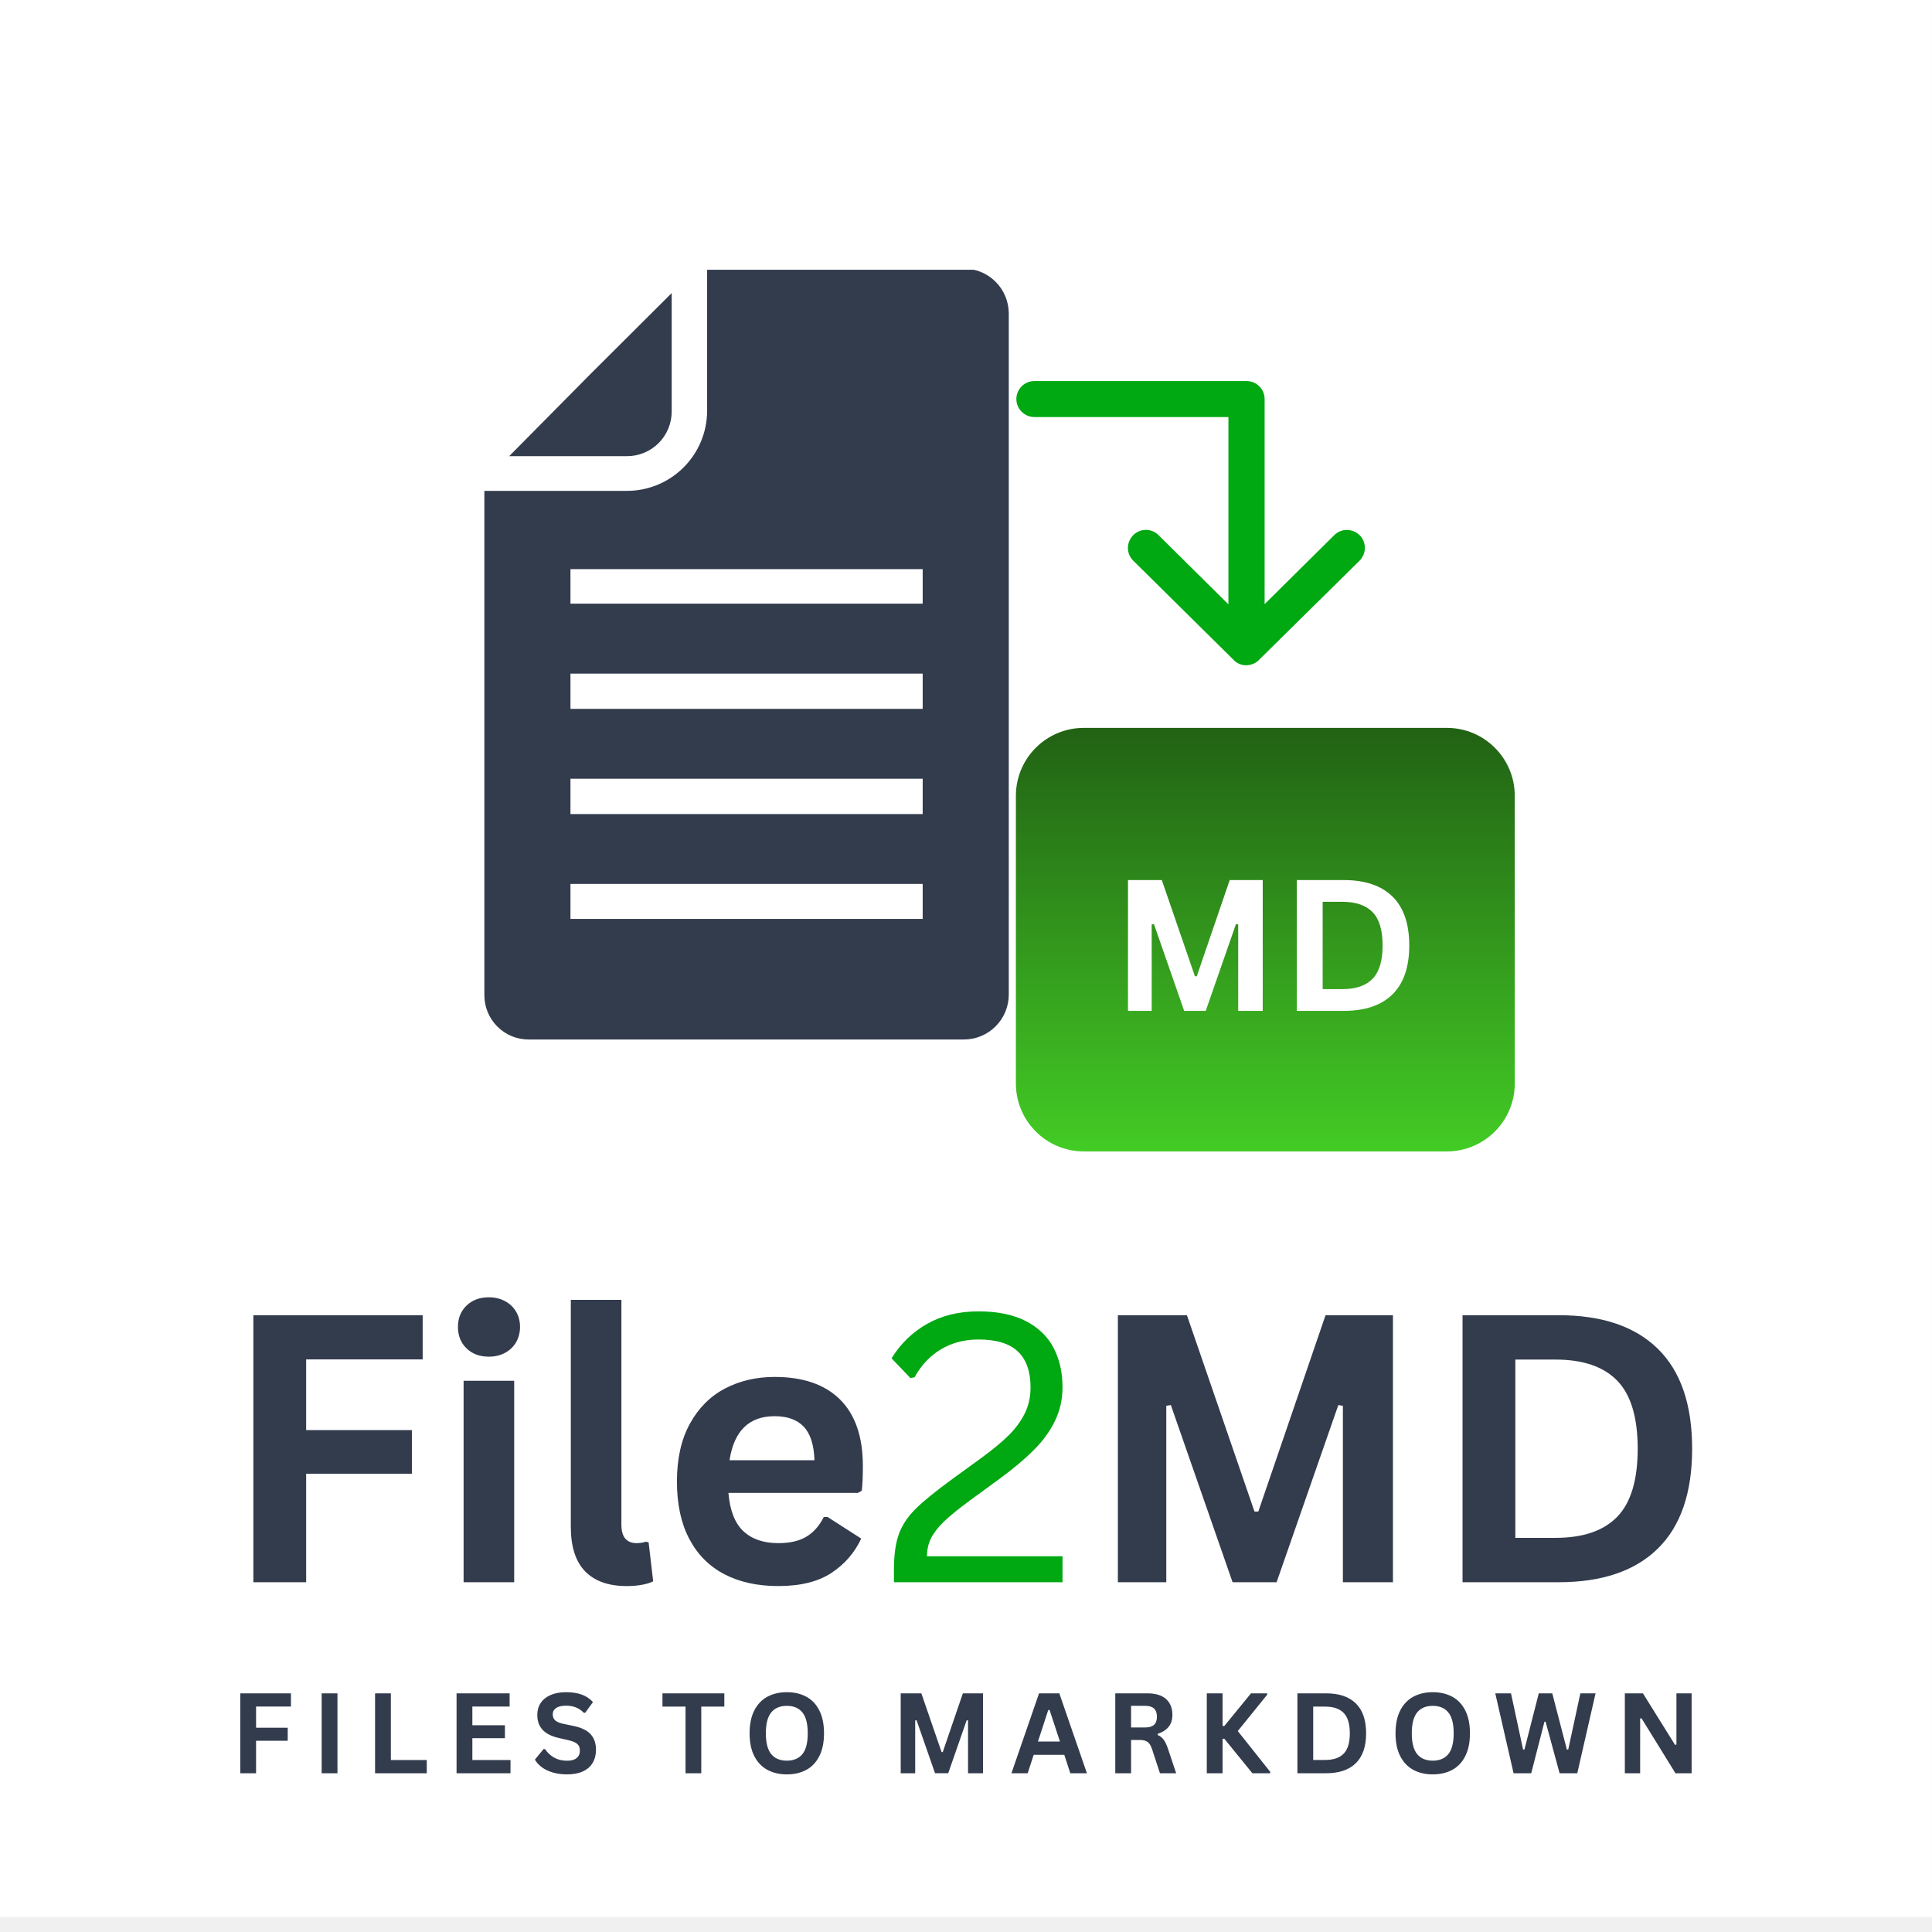
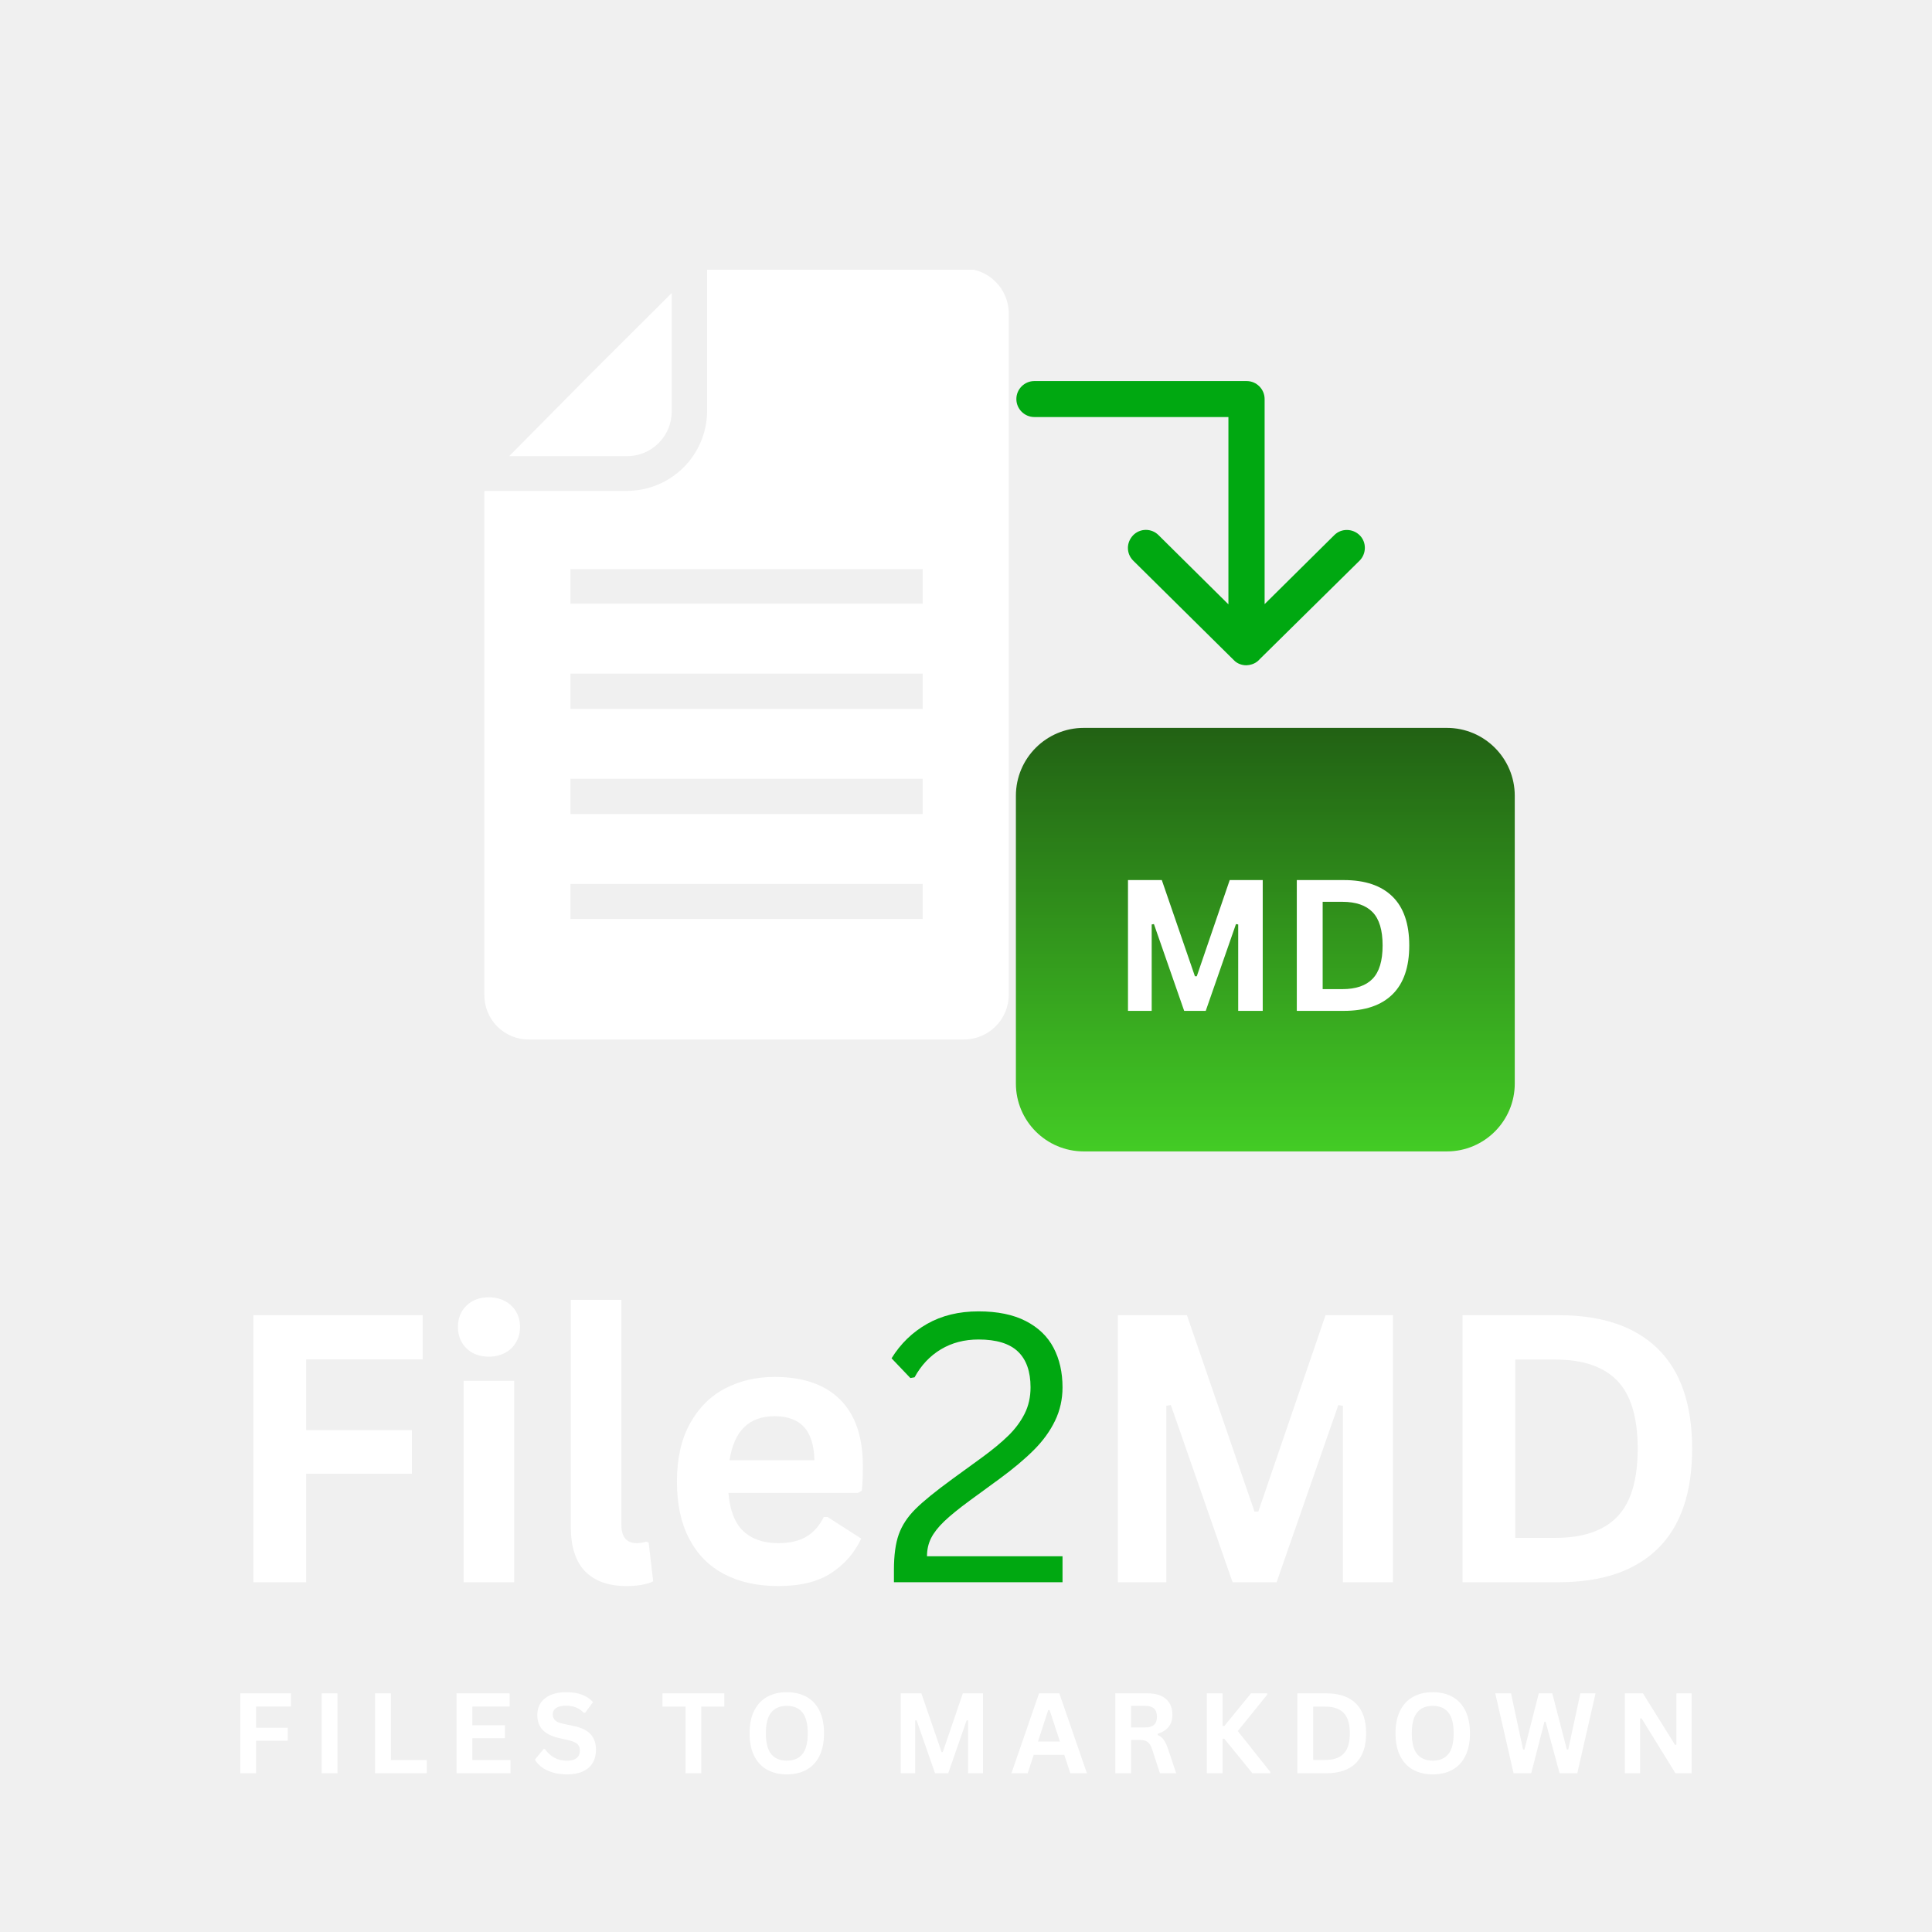
<svg xmlns="http://www.w3.org/2000/svg" width="2048" height="2048" viewBox="0 0 1536 1536">
  <defs>
    <clipPath id="a">
-       <path d="M0 0h1536v1524.02H0Zm0 0" />
+       <path d="M808 302.95h278V528.7H808Zm0 0" />
+     </clipPath>
+     <clipPath id="b">
+       <path d="M385 214.465h418V827H385Zm0 0" />
    </clipPath>
    <clipPath id="c">
-       <path d="M0 0h1536v1524.02H0Zm0 0" />
-     </clipPath>
-     <clipPath id="b">
-       <path d="M0 0h1536v1525H0z" />
+       <path d="M807.664 578.688h397.227V915.41H807.664Zm0 0" />
    </clipPath>
    <clipPath id="d">
-       <path d="M808 302.95h278V528.7H808Zm0 0" />
+       <path d="M861.664 578.688h288.621c29.82 0 54 24.175 54 54V861.41c0 29.82-24.18 54-54 54h-288.62c-29.825 0-54-24.18-54-54V632.688c0-29.825 24.175-54 54-54m0 0" />
+     </clipPath>
+     <clipPath id="f">
+       <path d="M.664.688h396.613V337.41H.664Zm0 0" />
+     </clipPath>
+     <clipPath id="g">
+       <path d="M54.664.688h288.621c29.82 0 54 24.175 54 54V283.41c0 29.82-24.18 54-54 54H54.665c-29.825 0-54-24.18-54-54V54.687c0-29.824 24.175-54 54-54m0 0" />
    </clipPath>
    <clipPath id="e">
-       <path d="M385 214.465h418V827H385Zm0 0" />
-     </clipPath>
-     <clipPath id="f">
-       <path d="M807.664 578.688h397.227V915.41H807.664Zm0 0" />
-     </clipPath>
-     <clipPath id="g">
-       <path d="M861.664 578.688h288.621c29.82 0 54 24.175 54 54V861.41c0 29.82-24.18 54-54 54h-288.62c-29.825 0-54-24.18-54-54V632.688c0-29.825 24.175-54 54-54m0 0" />
-     </clipPath>
-     <clipPath id="i">
-       <path d="M.664.688h396.613V337.41H.664Zm0 0" />
-     </clipPath>
-     <clipPath id="j">
-       <path d="M54.664.688h288.621c29.82 0 54 24.175 54 54V283.41c0 29.82-24.18 54-54 54H54.665c-29.825 0-54-24.18-54-54V54.687c0-29.824 24.175-54 54-54m0 0" />
-     </clipPath>
-     <clipPath id="h">
      <path d="M0 0h398v338H0z" />
    </clipPath>
-     <linearGradient id="k" x1="150.77" x2="150.77" y1="0" y2="256" gradientTransform="translate(.656 .686)scale(1.31532)" gradientUnits="userSpaceOnUse">
+     <linearGradient id="h" x1="150.77" x2="150.77" y1="0" y2="256" gradientTransform="translate(.656 .686)scale(1.31532)" gradientUnits="userSpaceOnUse">
      <stop offset="0" stop-color="#226214" />
      <stop offset=".008" stop-color="#226214" />
      <stop offset=".016" stop-color="#226314" />
      <stop offset=".023" stop-color="#236414" />
      <stop offset=".031" stop-color="#236514" />
      <stop offset=".039" stop-color="#236615" />
      <stop offset=".047" stop-color="#236715" />
      <stop offset=".055" stop-color="#246715" />
      <stop offset=".063" stop-color="#246815" />
      <stop offset=".07" stop-color="#246915" />
      <stop offset=".078" stop-color="#246a15" />
      <stop offset=".086" stop-color="#256b15" />
      <stop offset=".094" stop-color="#256c16" />
      <stop offset=".102" stop-color="#256c16" />
      <stop offset=".109" stop-color="#256d16" />
      <stop offset=".117" stop-color="#266e16" />
      <stop offset=".125" stop-color="#266f16" />
      <stop offset=".133" stop-color="#267016" />
      <stop offset=".141" stop-color="#277016" />
      <stop offset=".148" stop-color="#277116" />
      <stop offset=".156" stop-color="#277217" />
      <stop offset=".164" stop-color="#277317" />
      <stop offset=".172" stop-color="#287417" />
      <stop offset=".18" stop-color="#287517" />
      <stop offset=".188" stop-color="#287517" />
      <stop offset=".195" stop-color="#287617" />
      <stop offset=".203" stop-color="#297717" />
      <stop offset=".211" stop-color="#297818" />
      <stop offset=".219" stop-color="#297918" />
      <stop offset=".227" stop-color="#297a18" />
      <stop offset=".234" stop-color="#2a7a18" />
      <stop offset=".242" stop-color="#2a7b18" />
      <stop offset=".25" stop-color="#2a7c18" />
      <stop offset=".258" stop-color="#2a7d18" />
      <stop offset=".266" stop-color="#2b7e18" />
      <stop offset=".273" stop-color="#2b7f19" />
      <stop offset=".281" stop-color="#2b7f19" />
      <stop offset=".289" stop-color="#2b8019" />
      <stop offset=".297" stop-color="#2c8119" />
      <stop offset=".305" stop-color="#2c8219" />
      <stop offset=".313" stop-color="#2c8319" />
      <stop offset=".32" stop-color="#2c8419" />
      <stop offset=".328" stop-color="#2d841a" />
      <stop offset=".336" stop-color="#2d851a" />
      <stop offset=".344" stop-color="#2d861a" />
      <stop offset=".352" stop-color="#2d871a" />
      <stop offset=".359" stop-color="#2e881a" />
      <stop offset=".367" stop-color="#2e891a" />
      <stop offset=".375" stop-color="#2e891a" />
      <stop offset=".383" stop-color="#2e8a1a" />
      <stop offset=".391" stop-color="#2f8b1b" />
      <stop offset=".398" stop-color="#2f8c1b" />
      <stop offset=".406" stop-color="#2f8d1b" />
      <stop offset=".414" stop-color="#308d1b" />
      <stop offset=".422" stop-color="#308e1b" />
      <stop offset=".43" stop-color="#308f1b" />
      <stop offset=".438" stop-color="#30901b" />
      <stop offset=".445" stop-color="#31911b" />
      <stop offset=".453" stop-color="#31921c" />
      <stop offset=".461" stop-color="#31921c" />
      <stop offset=".469" stop-color="#31931c" />
      <stop offset=".477" stop-color="#32941c" />
      <stop offset=".484" stop-color="#32951c" />
      <stop offset=".492" stop-color="#32961c" />
      <stop offset=".5" stop-color="#32971c" />
      <stop offset=".508" stop-color="#33971d" />
      <stop offset=".516" stop-color="#33981d" />
      <stop offset=".523" stop-color="#33991d" />
      <stop offset=".531" stop-color="#339a1d" />
      <stop offset=".539" stop-color="#349b1d" />
      <stop offset=".547" stop-color="#349c1d" />
      <stop offset=".555" stop-color="#349c1d" />
      <stop offset=".563" stop-color="#349d1d" />
      <stop offset=".57" stop-color="#359e1e" />
      <stop offset=".578" stop-color="#359f1e" />
      <stop offset=".586" stop-color="#35a01e" />
      <stop offset=".594" stop-color="#35a11e" />
      <stop offset=".602" stop-color="#36a11e" />
      <stop offset=".609" stop-color="#36a21e" />
      <stop offset=".617" stop-color="#36a31e" />
      <stop offset=".625" stop-color="#36a41f" />
      <stop offset=".633" stop-color="#37a51f" />
      <stop offset=".641" stop-color="#37a51f" />
      <stop offset=".648" stop-color="#37a61f" />
      <stop offset=".656" stop-color="#38a71f" />
      <stop offset=".664" stop-color="#38a81f" />
      <stop offset=".672" stop-color="#38a91f" />
      <stop offset=".68" stop-color="#38aa1f" />
      <stop offset=".688" stop-color="#39aa20" />
      <stop offset=".695" stop-color="#39ab20" />
      <stop offset=".703" stop-color="#39ac20" />
      <stop offset=".711" stop-color="#39ad20" />
      <stop offset=".719" stop-color="#3aae20" />
      <stop offset=".727" stop-color="#3aaf20" />
      <stop offset=".734" stop-color="#3aaf20" />
      <stop offset=".742" stop-color="#3ab021" />
      <stop offset=".75" stop-color="#3bb121" />
      <stop offset=".758" stop-color="#3bb221" />
      <stop offset=".766" stop-color="#3bb321" />
      <stop offset=".773" stop-color="#3bb421" />
      <stop offset=".781" stop-color="#3cb421" />
      <stop offset=".789" stop-color="#3cb521" />
      <stop offset=".797" stop-color="#3cb621" />
      <stop offset=".805" stop-color="#3cb722" />
      <stop offset=".813" stop-color="#3db822" />
      <stop offset=".82" stop-color="#3db922" />
      <stop offset=".828" stop-color="#3db922" />
      <stop offset=".836" stop-color="#3dba22" />
      <stop offset=".844" stop-color="#3ebb22" />
      <stop offset=".852" stop-color="#3ebc22" />
      <stop offset=".859" stop-color="#3ebd23" />
      <stop offset=".867" stop-color="#3ebe23" />
      <stop offset=".875" stop-color="#3fbe23" />
      <stop offset=".883" stop-color="#3fbf23" />
      <stop offset=".891" stop-color="#3fc023" />
      <stop offset=".898" stop-color="#40c123" />
      <stop offset=".906" stop-color="#40c223" />
      <stop offset=".914" stop-color="#40c223" />
      <stop offset=".922" stop-color="#40c324" />
      <stop offset=".93" stop-color="#41c424" />
      <stop offset=".938" stop-color="#41c524" />
      <stop offset=".945" stop-color="#41c624" />
      <stop offset=".953" stop-color="#41c724" />
      <stop offset=".961" stop-color="#42c724" />
      <stop offset=".969" stop-color="#42c824" />
      <stop offset=".977" stop-color="#42c925" />
      <stop offset=".984" stop-color="#42ca25" />
      <stop offset=".992" stop-color="#43cb25" />
      <stop offset="1" stop-color="#43cc25" />
    </linearGradient>
  </defs>
  <g clip-path="url(#a)">
-     <g clip-path="url(#b)">
-       <g clip-path="url(#c)">
-         <path fill="#fff" d="M0 0h1535.926v1524.02H0Zm0 0" />
-       </g>
-     </g>
+     <path fill="#00a811" d="M990.93 528.922c.539 0 1.074-.18 1.61-.18.358 0 .714 0 1.073-.18 3.04-.535 5.899-2.144 7.864-4.468l79.378-78.301c5.543-5.543 5.72-14.66.18-20.203-5.543-5.543-14.66-5.723-20.203-.18l-55.422 54.883V317.25c0-7.863-6.433-14.3-14.3-14.3H822.343c-7.864 0-14.301 6.437-14.301 14.3 0 7.867 6.437 14.305 14.3 14.305H976.63v148.918l-55.602-55.063c-5.539-5.543-14.656-5.543-20.199.18-2.683 2.86-4.113 6.433-4.113 10.012 0 3.753 1.43 7.328 4.293 10.191l79.91 79.016c2.684 2.863 6.437 4.113 10.012 4.113m0 0" />
  </g>
-   <g clip-path="url(#d)">
-     <path fill="#00a811" d="M990.93 528.922c.539 0 1.074-.18 1.61-.18.358 0 .714 0 1.073-.18 3.04-.535 5.899-2.144 7.864-4.468l79.378-78.301c5.543-5.543 5.72-14.66.18-20.203-5.543-5.543-14.66-5.723-20.203-.18l-55.422 54.883V317.25c0-7.863-6.433-14.3-14.3-14.3H822.343c-7.864 0-14.301 6.437-14.301 14.3 0 7.867 6.437 14.305 14.3 14.305H976.63v148.918l-55.602-55.063c-5.539-5.543-14.656-5.543-20.199.18-2.683 2.86-4.113 6.433-4.113 10.012 0 3.753 1.43 7.328 4.293 10.187l79.91 79.02c2.684 2.863 6.437 4.113 10.012 4.113m0 0" />
+   <g clip-path="url(#b)">
+     <path fill="#fff" d="M765.95 213.54H562.18v113.523a65 65 0 0 1-.36 6.207 64 64 0 0 1-.965 6.144 66 66 0 0 1-1.554 6.024 65 65 0 0 1-2.137 5.84 65 65 0 0 1-2.695 5.605 65 65 0 0 1-3.227 5.316 64 64 0 0 1-3.73 4.977 65 65 0 0 1-4.2 4.59 63 63 0 0 1-4.625 4.156 64 64 0 0 1-5.003 3.691 65 65 0 0 1-5.344 3.184 65 65 0 0 1-5.63 2.648 63.88 63.88 0 0 1-11.89 3.594 64 64 0 0 1-6.152.91 64 64 0 0 1-6.211.313H385.086v400.742q-.01 1.74.148 3.48.159 1.735.493 3.446.328 1.715.828 3.383.498 1.674 1.16 3.285a35 35 0 0 0 1.48 3.156 34 34 0 0 0 1.782 2.988 36 36 0 0 0 2.07 2.805 37 37 0 0 0 2.336 2.582 35.6 35.6 0 0 0 5.383 4.41 35 35 0 0 0 6.14 3.266q1.61.667 3.285 1.164 1.67.499 3.38.832 1.712.332 3.449.496 1.734.159 3.48.148h345.45a35.937 35.937 0 0 0 6.98-.625 35.72 35.72 0 0 0 15.77-7.293 36 36 0 0 0 2.62-2.332 37 37 0 0 0 2.375-2.582 35.378 35.378 0 0 0 3.945-5.793 35 35 0 0 0 1.528-3.16 35 35 0 0 0 1.21-3.293 35.2 35.2 0 0 0 1.427-6.86q.186-1.745.203-3.503V248.949a36 36 0 0 0-.203-3.5 36 36 0 0 0-.551-3.465 35 35 0 0 0-.883-3.39 35 35 0 0 0-1.21-3.293 36 36 0 0 0-1.528-3.156 36 36 0 0 0-3.946-5.79 36.158 36.158 0 0 0-5-4.906 35 35 0 0 0-2.835-2.062 34 34 0 0 0-3.024-1.778 35 35 0 0 0-3.183-1.472 37 37 0 0 0-3.313-1.153 36.027 36.027 0 0 0-6.879-1.305 35 35 0 0 0-3.504-.14m-32.388 517.01H453.536v-27.784h280.028Zm0-83.359H453.536v-28.093h280.028Zm0-83.636H453.536V535.55h280.028Zm0-83.637H453.536v-27.445h280.028Zm0 0" />
  </g>
-   <g clip-path="url(#e)">
-     <path fill="#333c4d" d="M765.95 213.54H562.18v113.523a65 65 0 0 1-.36 6.207 64 64 0 0 1-.965 6.144 66 66 0 0 1-1.554 6.024 65 65 0 0 1-2.137 5.84 65 65 0 0 1-2.695 5.605 65 65 0 0 1-3.227 5.316 64 64 0 0 1-3.73 4.977 65 65 0 0 1-4.2 4.59 63 63 0 0 1-4.625 4.156 64 64 0 0 1-5.003 3.691 65 65 0 0 1-5.344 3.184 65 65 0 0 1-5.63 2.648 63.88 63.88 0 0 1-11.89 3.594 64 64 0 0 1-6.152.91 64 64 0 0 1-6.211.313H385.086v400.742q-.01 1.74.148 3.48.159 1.735.493 3.446.328 1.715.828 3.383.498 1.674 1.16 3.285a35 35 0 0 0 1.48 3.156 34 34 0 0 0 1.782 2.988 36 36 0 0 0 2.07 2.805 37 37 0 0 0 2.336 2.582 35.6 35.6 0 0 0 5.383 4.41 35 35 0 0 0 6.14 3.266q1.61.667 3.285 1.164 1.67.499 3.38.832 1.712.332 3.449.496 1.734.159 3.48.148h345.45a35.937 35.937 0 0 0 6.98-.625 35.72 35.72 0 0 0 15.77-7.293 36 36 0 0 0 2.62-2.332 37 37 0 0 0 2.375-2.582 35.378 35.378 0 0 0 3.945-5.793 35 35 0 0 0 1.528-3.16 35 35 0 0 0 1.21-3.293 35.2 35.2 0 0 0 1.427-6.86q.186-1.745.203-3.503V248.949a36 36 0 0 0-.203-3.5 36 36 0 0 0-.551-3.465 35 35 0 0 0-.883-3.39 35 35 0 0 0-1.21-3.293 36 36 0 0 0-1.528-3.156 36 36 0 0 0-3.946-5.79 36.158 36.158 0 0 0-5-4.906 35 35 0 0 0-2.835-2.062 34 34 0 0 0-3.024-1.778 35 35 0 0 0-3.183-1.472 37 37 0 0 0-3.313-1.153 36.027 36.027 0 0 0-6.879-1.305 35 35 0 0 0-3.504-.14m-32.388 517.01H453.536v-27.784h280.028Zm0-83.359H453.536v-28.093h280.028Zm0-83.636H453.536V535.55h280.028Zm0-83.637H453.536v-27.445h280.028Zm0 0" />
-   </g>
-   <path fill="#333c4d" d="M534.023 327.063v-94.075l-64.836 64.621-64.37 65.051h93.64a35.514 35.514 0 0 0 6.95-.672 35 35 0 0 0 6.683-2.015 35 35 0 0 0 3.16-1.493 35 35 0 0 0 2.996-1.793 35.8 35.8 0 0 0 5.399-4.43 35.446 35.446 0 0 0 7.703-11.562 35 35 0 0 0 2.011-6.683 34 34 0 0 0 .504-3.461q.165-1.741.16-3.488m0 0" />
-   <g clip-path="url(#f)">
-     <g clip-path="url(#g)">
-       <g clip-path="url(#h)" transform="translate(807 578)">
-         <g clip-path="url(#i)">
-           <g clip-path="url(#j)">
-             <path fill="url(#k)" d="M.664.688V337.41h396.613V.688Zm0 0" />
+   <path fill="#fff" d="M534.023 327.063v-94.075l-64.836 64.621-64.37 65.051h93.64a35.514 35.514 0 0 0 6.95-.672 35 35 0 0 0 6.683-2.015 35 35 0 0 0 3.16-1.493 35 35 0 0 0 2.996-1.793 35.8 35.8 0 0 0 5.399-4.43 35.446 35.446 0 0 0 7.703-11.562 35 35 0 0 0 2.011-6.683 34 34 0 0 0 .504-3.461q.165-1.741.16-3.488m0 0" />
+   <g clip-path="url(#c)">
+     <g clip-path="url(#d)">
+       <g clip-path="url(#e)" transform="translate(807 578)">
+         <g clip-path="url(#f)">
+           <g clip-path="url(#g)">
+             <path fill="url(#h)" d="M.664.688V337.41h396.613V.688Zm0 0" />
          </g>
        </g>
      </g>
    </g>
  </g>
-   <path fill="#fff" d="M915.628 803.672h-18.844V699.688h26.891l26.313 76.453h1.5l26.171-76.453h26.25v103.984h-19.5V734.97l-1.78-.297-24.032 69h-17.14l-24.048-69-1.78.297ZM1068.404 699.688q25.325.002 38.656 13.094 13.343 13.078 13.344 38.89-.001 25.751-13.344 38.875-13.332 13.125-38.656 13.125h-37.407V699.688Zm-1.204 86.703q16.08.001 24.047-8.219 7.97-8.216 7.97-26.5 0-18.28-7.97-26.484-7.968-8.217-24.047-8.219h-15.64v69.422Zm0 0" />
-   <g fill="#333c4d">
-     <path d="M336.041 1045.625v35.141h-92.64v56.203h84.062v34.703h-84.062v86.25h-41.969v-212.297ZM388.606 1078.594q-10.893 0-17.719-6.61-6.813-6.608-6.812-17.062 0-10.312 6.812-16.922 6.826-6.609 17.719-6.609c4.844 0 9.148 1.023 12.922 3.063q5.67 3.046 8.78 8.343 3.125 5.298 3.126 12.125-.001 6.831-3.125 12.203-3.11 5.363-8.781 8.422c-3.774 2.032-8.078 3.047-12.922 3.047m-20.031 179.328V1097.75h40.218v160.172ZM498.238 1260.97q-21.628 0-33.032-11.688-11.39-11.686-11.39-35.5v-180.36h40.219v178.766q-.001 14.658 12.203 14.656 3.48.002 7.406-1.156l2.031.578 3.625 30.938c-2.23 1.156-5.183 2.07-8.86 2.75q-5.517 1.014-12.202 1.015M682.084 1186.907H579.131q1.732 20.922 11.89 30.437 10.173 9.502 27.75 9.5 13.794 0 22.36-5.156 8.56-5.156 13.797-15.61h3.047l26.719 17.141q-7.845 16.844-23.672 27.297-15.832 10.453-42.25 10.453-24.832.001-42.906-9.437-18.082-9.437-27.891-28.094-9.797-18.656-9.797-45.531 0-27.294 10.313-46.032c6.875-12.488 16.164-21.804 27.875-27.953 11.718-6.144 24.882-9.218 39.5-9.218 22.656 0 40.007 6.007 52.062 18.015q18.076 18.002 18.078 52.844-.001 12.644-.875 19.61Zm-34.562-25.985c-.387-12.195-3.219-21.078-8.5-26.64-5.274-5.57-12.992-8.36-23.156-8.36q-30.505.001-35.86 35Zm0 0" />
+   <path fill="#fff" d="M915.628 803.672h-18.844V699.688h26.891l26.313 76.453h1.5l26.171-76.453h26.25v103.984h-19.5V734.97l-1.78-.297-24.032 69h-17.14l-24.048-69-1.78.297ZM1068.404 699.688q25.325.002 38.656 13.094 13.343 13.078 13.344 38.89-.001 25.751-13.344 38.875-13.332 13.125-38.656 13.125h-37.407V699.688Zm-1.204 86.703q16.08.001 24.047-8.219c5.313-5.476 7.97-14.312 7.97-26.5q0-18.28-7.97-26.484-7.968-8.217-24.047-8.219h-15.64v69.422Zm0 0" />
+   <g fill="#fff">
+     <path d="M336.041 1045.626v35.14h-92.64v56.203h84.062v34.703h-84.062v86.25h-41.969v-212.296ZM388.606 1078.594q-10.893 0-17.719-6.61-6.813-6.608-6.812-17.062 0-10.312 6.812-16.921 6.826-6.61 17.719-6.61c4.844 0 9.148 1.024 12.922 3.063q5.67 3.046 8.78 8.343 3.125 5.299 3.126 12.125-.001 6.831-3.125 12.204-3.11 5.362-8.781 8.421c-3.774 2.032-8.078 3.047-12.922 3.047m-20.031 179.328v-160.171h40.218v160.171ZM498.238 1260.97q-21.628 0-33.032-11.688-11.39-11.686-11.39-35.5v-180.36h40.219v178.766q-.001 14.658 12.203 14.656 3.48.002 7.406-1.156l2.031.578 3.625 30.938c-2.23 1.156-5.183 2.07-8.86 2.75q-5.517 1.014-12.202 1.015M682.084 1186.907H579.131q1.732 20.923 11.89 30.437c6.782 6.336 16.032 9.5 27.75 9.5q13.794 0 22.36-5.156 8.56-5.155 13.797-15.61h3.047l26.719 17.141q-7.845 16.844-23.672 27.297-15.832 10.453-42.25 10.453-24.832.001-42.906-9.437-18.082-9.436-27.891-28.094-9.797-18.655-9.797-45.531 0-27.294 10.313-46.031c6.875-12.489 16.164-21.805 27.875-27.954 11.718-6.144 24.882-9.218 39.5-9.218 22.656 0 40.007 6.007 52.062 18.015q18.076 18.002 18.078 52.844-.001 12.644-.875 19.61Zm-34.562-25.985c-.387-12.195-3.219-21.078-8.5-26.64-5.274-5.57-12.992-8.36-23.156-8.36q-30.505.001-35.86 35Zm0 0" />
  </g>
-   <path fill="#00a811" d="M710.705 1248.188q0-17.56 3.844-28.313 3.844-10.748 13.14-20.03 9.294-9.296 29.626-24.11l23.375-16.985q12.92-9.45 21.047-17.437 8.136-7.98 12.86-17.344 4.717-9.373 4.718-20.984-.001-18.874-10.016-28.453-10.02-9.593-31.36-9.594-16.844.002-29.921 7.844-13.067 7.845-20.906 22.218l-3.344.579-14.953-15.688c7.164-11.613 16.578-20.734 28.234-27.36 11.664-6.632 25.297-9.952 40.89-9.952q22.642.002 37.595 7.703 14.965 7.688 22.078 21.265 7.125 13.58 7.125 31.438 0 14.238-5.953 26.578-5.956 12.346-16.844 23.234-10.893 10.892-27.313 22.938l-23.656 17.281q-13.219 9.72-20.344 16.547c-4.742 4.555-8.199 8.984-10.375 13.297-2.18 4.304-3.265 9.117-3.265 14.437h107.75v20.625H710.705Zm0 0" />
-   <g fill="#333c4d">
-     <path d="M927.233 1257.922h-38.485v-212.297h54.891l53.719 156.094h3.047l53.437-156.094h53.594v212.297h-39.797v-140.265l-3.625-.594-49.078 140.86h-35l-49.078-140.86-3.625.594ZM1239.141 1045.625c34.47 0 60.774 8.907 78.922 26.72q27.235 26.72 27.235 79.421 0 52.582-27.235 79.375-27.22 26.782-78.922 26.781h-76.375v-212.297Zm-2.468 177.016q32.812.002 49.078-16.766 16.266-16.78 16.265-54.109c0-24.875-5.421-42.898-16.265-54.078q-16.266-16.781-49.078-16.781h-31.938v141.734Zm0 0" />
+   <path fill="#00a811" d="M710.705 1248.188q0-17.561 3.844-28.312 3.844-10.749 13.14-20.032 9.294-9.294 29.626-24.11l23.375-16.983q12.92-9.452 21.047-17.438 8.136-7.98 12.86-17.344 4.717-9.373 4.718-20.984-.001-18.874-10.016-28.453-10.02-9.593-31.36-9.594-16.844.002-29.921 7.844-13.067 7.845-20.906 22.219l-3.344.578-14.953-15.688c7.164-11.613 16.578-20.734 28.234-27.36 11.664-6.632 25.297-9.952 40.89-9.952q22.642.002 37.595 7.703 14.965 7.689 22.078 21.265 7.125 13.58 7.125 31.438 0 14.238-5.953 26.578-5.956 12.347-16.844 23.234-10.893 10.892-27.313 22.938l-23.656 17.281q-13.219 9.72-20.344 16.547c-4.742 4.555-8.199 8.984-10.375 13.297-2.18 4.305-3.265 9.117-3.265 14.437h107.75v20.625H710.705Zm0 0" />
+   <g fill="#fff">
+     <path d="M927.233 1257.922h-38.485v-212.296h54.891l53.719 156.093h3.047l53.437-156.093h53.594v212.296h-39.797v-140.265l-3.625-.594-49.078 140.86h-35l-49.078-140.86-3.625.594ZM1239.141 1045.626c34.47 0 60.774 8.906 78.922 26.718 18.157 17.813 27.235 44.29 27.235 79.422q0 52.582-27.235 79.375-27.22 26.782-78.922 26.781h-76.375v-212.296Zm-2.468 177.015q32.812.002 49.078-16.765 16.266-16.78 16.265-54.11c0-24.875-5.421-42.898-16.265-54.078q-16.266-16.78-49.078-16.781h-31.938v141.734Zm0 0" />
  </g>
-   <path fill="#333c4d" d="M231.306 1346.267v10.5h-27.72v16.828h25.157v10.375h-25.156v25.813h-12.563v-63.516ZM268.29 1409.783h-12.562v-63.516h12.562ZM310.749 1346.267v53h28.547v10.516h-41.11v-63.516ZM375.54 1381.892v17.375h30.327v10.516h-42.89v-63.516h42.187v10.5H375.54v14.86h25.89v10.265ZM450.845 1410.69q-6.609-.002-11.766-1.626-5.145-1.623-8.578-4.266c-2.281-1.77-4.031-3.71-5.25-5.828l6.906-8.437h1.094q2.859 4.266 7.266 6.781c2.945 1.68 6.39 2.516 10.328 2.516q5.043.001 7.61-2.125 2.56-2.12 2.562-5.86c0-1.507-.278-2.77-.828-3.78q-.831-1.532-2.75-2.61-1.911-1.09-5.157-1.875l-8.171-1.86q-8.565-1.966-12.766-6.5-4.189-4.543-4.188-11.797 0-5.39 2.688-9.468 2.7-4.092 7.844-6.344 5.156-2.264 12.328-2.266c4.894 0 9.086.649 12.578 1.938q5.233 1.938 8.844 5.922l-6.22 8.515h-1.077q-2.706-2.812-6.172-4.218-3.47-1.42-7.953-1.422-5.174 0-7.875 1.828-2.689 1.83-2.688 5.031 0 3 1.89 4.781 1.889 1.784 6.548 2.782l8.344 1.734q9.248 1.97 13.421 6.64 4.173 4.66 4.172 12.172 0 5.956-2.562 10.375-2.567 4.408-7.735 6.844-5.175 2.42-12.687 2.422M575.863 1346.267v10.547h-18.328v52.969h-12.516v-52.969h-18.344v-10.547ZM625.573 1410.69q-8.737 0-15.406-3.563-6.658-3.562-10.438-10.875-3.783-7.324-3.781-18.235-.002-10.906 3.781-18.219c2.52-4.882 6-8.515 10.438-10.89q6.669-3.563 15.406-3.563 8.73.001 15.375 3.547 6.656 3.533 10.406 10.875 3.764 7.347 3.766 18.25c0 7.274-1.258 13.356-3.766 18.25q-3.75 7.348-10.406 10.89-6.645 3.533-15.375 3.532m0-10.907q8.076.002 12.344-5.188 4.265-5.186 4.265-16.578 0-11.373-4.265-16.594c-2.844-3.476-6.961-5.218-12.344-5.218q-8.128.002-12.406 5.218-4.283 5.22-4.282 16.594-.001 11.392 4.282 16.578 4.278 5.19 12.406 5.188M727.608 1409.783h-11.516v-63.516h16.422l16.078 46.703h.922l15.984-46.703h16.032v63.516h-11.907v-41.969l-1.078-.172-14.687 42.14h-10.469l-14.688-42.14-1.093.172ZM864.13 1409.783h-13.204l-4.781-14.64h-24.328l-4.782 14.64H804.13l21.938-63.516h16.125Zm-30.75-50.266-8.173 25.063h17.469l-8.219-25.063ZM886.687 1409.783v-63.516h25.516q9.857 0 14.875 4.547 5.016 4.535 5.016 12.516 0 5.782-2.938 9.484-2.925 3.69-8.75 5.64v.907q2.999 1.313 4.844 3.875 1.84 2.565 3.5 7.61l6.344 18.937h-12.907l-6.203-18.985q-.97-2.87-2.172-4.453a6.7 6.7 0 0 0-3.03-2.297q-1.845-.716-4.798-.718h-6.734v26.453Zm23.985-36.406c6.082 0 9.125-2.836 9.125-8.516q-.001-8.655-9.125-8.656H899.25v17.172ZM959.429 1409.783v-63.516h12.562v25.938h1.39l21.204-25.938h12.86v1.078l-23.376 28.891 25.813 32.453v1.094h-14.203l-22.297-27.422h-1.39v27.422ZM1054.334 1346.267c10.313 0 18.18 2.668 23.61 8q8.156 7.987 8.156 23.75 0 15.736-8.156 23.75c-5.43 5.344-13.297 8.016-23.61 8.016h-22.86v-63.516Zm-.734 52.953q9.809 0 14.672-5.015 4.875-5.015 4.875-16.188 0-11.156-4.875-16.172-4.864-5.028-14.672-5.03h-9.563v42.405ZM1139.107 1410.69q-8.737 0-15.407-3.563-6.656-3.562-10.437-10.875-3.783-7.324-3.781-18.235-.002-10.906 3.781-18.219c2.52-4.882 6-8.515 10.437-10.89q6.67-3.563 15.407-3.563 8.73.001 15.375 3.547 6.656 3.533 10.406 10.875 3.764 7.347 3.766 18.25c0 7.274-1.258 13.356-3.766 18.25q-3.75 7.348-10.406 10.89-6.645 3.533-15.375 3.532m0-10.907c5.383 0 9.5-1.727 12.343-5.188q4.266-5.186 4.266-16.578 0-11.373-4.266-16.594c-2.843-3.476-6.96-5.218-12.343-5.218q-8.128.002-12.407 5.218-4.281 5.22-4.28 16.594-.001 11.392 4.28 16.578 4.279 5.19 12.407 5.188M1217.37 1409.783h-14.031l-14.562-63.516h12.515l9.61 44.656h1.078l11.39-44.656h10.735l11.593 44.656h1.094l9.64-44.656h12.079l-14.516 63.516h-14.078l-11.125-40.969h-.906ZM1303.971 1409.783H1291.8v-63.516h14.39l25.5 40.922 1.126-.172v-40.75h12.078v63.516h-12.86l-26.984-43.703-1.078.172Zm0 0" />
+   <path fill="#fff" d="M231.306 1346.267v10.5h-27.72v16.828h25.157v10.375h-25.156v25.813h-12.563v-63.516ZM268.29 1409.783h-12.562v-63.516h12.562ZM310.749 1346.267v53h28.547v10.516h-41.11v-63.516ZM375.54 1381.892v17.375h30.327v10.516h-42.89v-63.516h42.187v10.5H375.54v14.86h25.89v10.265ZM450.845 1410.69q-6.609-.002-11.766-1.626-5.145-1.623-8.578-4.266c-2.281-1.77-4.031-3.71-5.25-5.828l6.906-8.437h1.094q2.859 4.266 7.266 6.781c2.945 1.68 6.39 2.516 10.328 2.516q5.043.001 7.61-2.125 2.56-2.12 2.562-5.86c0-1.507-.278-2.77-.828-3.78q-.831-1.532-2.75-2.61-1.911-1.09-5.157-1.875l-8.171-1.86q-8.565-1.966-12.766-6.5-4.189-4.543-4.188-11.797 0-5.39 2.688-9.468 2.7-4.092 7.844-6.344 5.156-2.264 12.328-2.266c4.894 0 9.086.649 12.578 1.938q5.233 1.938 8.844 5.922l-6.22 8.515h-1.077q-2.706-2.812-6.172-4.218-3.47-1.42-7.953-1.422-5.174 0-7.875 1.828-2.689 1.83-2.688 5.031 0 3 1.89 4.781 1.889 1.784 6.548 2.782l8.344 1.734q9.248 1.97 13.421 6.64 4.173 4.66 4.172 12.172 0 5.956-2.562 10.375-2.567 4.408-7.735 6.844-5.175 2.42-12.687 2.422M575.863 1346.267v10.547h-18.328v52.969h-12.516v-52.969h-18.344v-10.547ZM625.573 1410.69q-8.737 0-15.406-3.563-6.658-3.562-10.438-10.875-3.783-7.324-3.781-18.235-.002-10.906 3.781-18.219c2.52-4.882 6-8.515 10.438-10.89q6.669-3.563 15.406-3.563 8.73.001 15.375 3.547 6.656 3.533 10.406 10.875 3.764 7.347 3.766 18.25c0 7.274-1.258 13.356-3.766 18.25q-3.75 7.348-10.406 10.89-6.645 3.533-15.375 3.532m0-10.907q8.076.002 12.344-5.188 4.265-5.186 4.265-16.578 0-11.373-4.265-16.594c-2.844-3.476-6.961-5.218-12.344-5.218q-8.128.002-12.406 5.218-4.283 5.22-4.282 16.594-.001 11.392 4.282 16.578 4.278 5.19 12.406 5.188M727.608 1409.783h-11.516v-63.516h16.422l16.078 46.703h.922l15.984-46.703h16.032v63.516h-11.907v-41.969l-1.078-.172-14.687 42.14h-10.469l-14.688-42.14-1.093.172ZM864.13 1409.783h-13.204l-4.781-14.64h-24.328l-4.782 14.64H804.13l21.938-63.516h16.125Zm-30.75-50.266-8.173 25.063h17.469l-8.219-25.063ZM886.687 1409.783v-63.516h25.516q9.857 0 14.875 4.547 5.016 4.535 5.016 12.516 0 5.782-2.938 9.484-2.925 3.69-8.75 5.64v.907q2.999 1.313 4.844 3.875 1.84 2.565 3.5 7.61l6.344 18.937h-12.907l-6.203-18.985q-.97-2.87-2.172-4.453a6.7 6.7 0 0 0-3.03-2.297q-1.845-.716-4.798-.718h-6.734v26.453Zm23.985-36.406c6.082 0 9.125-2.836 9.125-8.516q-.001-8.655-9.125-8.656H899.25v17.172ZM959.429 1409.783v-63.516h12.562v25.938h1.39l21.204-25.938h12.86v1.078l-23.376 28.891 25.813 32.453v1.094h-14.203l-22.297-27.422h-1.39v27.422ZM1054.334 1346.267c10.313 0 18.18 2.668 23.61 8q8.156 7.987 8.156 23.75 0 15.736-8.156 23.75c-5.43 5.344-13.297 8.016-23.61 8.016h-22.86v-63.516Zm-.734 52.953q9.809 0 14.672-5.015 4.875-5.015 4.875-16.188 0-11.156-4.875-16.172-4.864-5.028-14.672-5.03h-9.563v42.405ZM1139.107 1410.69q-8.737 0-15.407-3.563-6.656-3.562-10.437-10.875-3.783-7.324-3.781-18.235-.002-10.906 3.781-18.219c2.52-4.882 6-8.515 10.437-10.89q6.67-3.563 15.407-3.563 8.73.001 15.375 3.547 6.656 3.533 10.406 10.875 3.764 7.347 3.766 18.25c0 7.274-1.258 13.356-3.766 18.25q-3.75 7.348-10.406 10.89-6.645 3.533-15.375 3.532m0-10.907c5.383 0 9.5-1.727 12.343-5.188q4.266-5.186 4.266-16.578 0-11.373-4.266-16.594c-2.843-3.476-6.96-5.218-12.343-5.218q-8.128.002-12.407 5.218-4.281 5.22-4.28 16.594-.001 11.392 4.28 16.578 4.279 5.19 12.407 5.188M1217.37 1409.783h-14.031l-14.562-63.516h12.515l9.61 44.656h1.078l11.39-44.656h10.735l11.593 44.656h1.094l9.64-44.656h12.079l-14.516 63.516h-14.078l-11.125-40.969h-.906ZM1303.971 1409.783H1291.8v-63.516h14.39l25.5 40.922 1.126-.172v-40.75h12.078v63.516h-12.86l-26.984-43.703-1.078.172Zm0 0" />
</svg>
